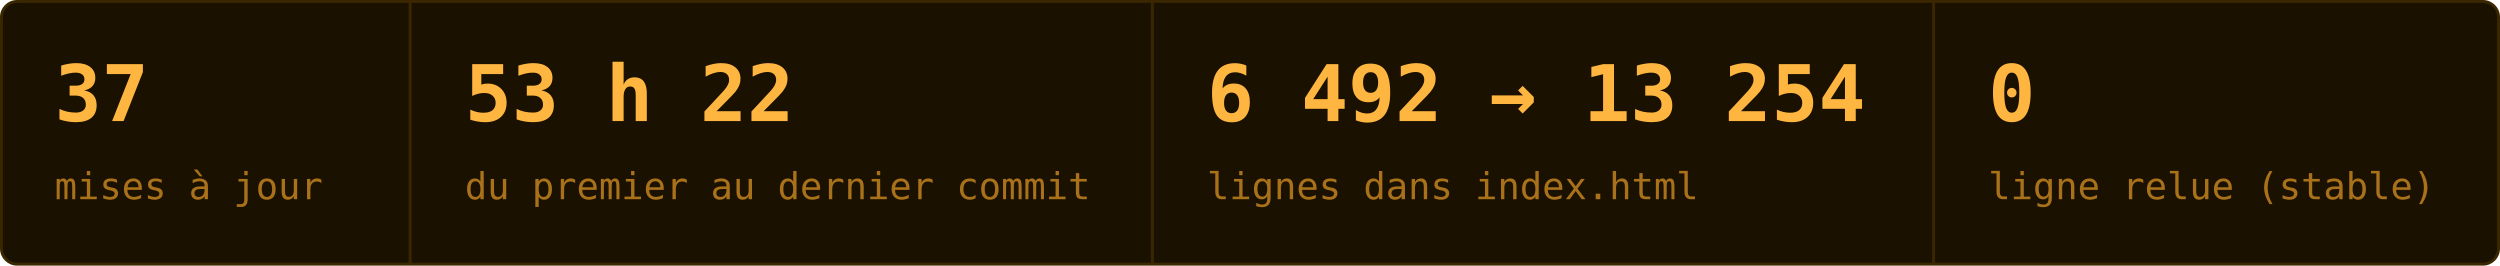
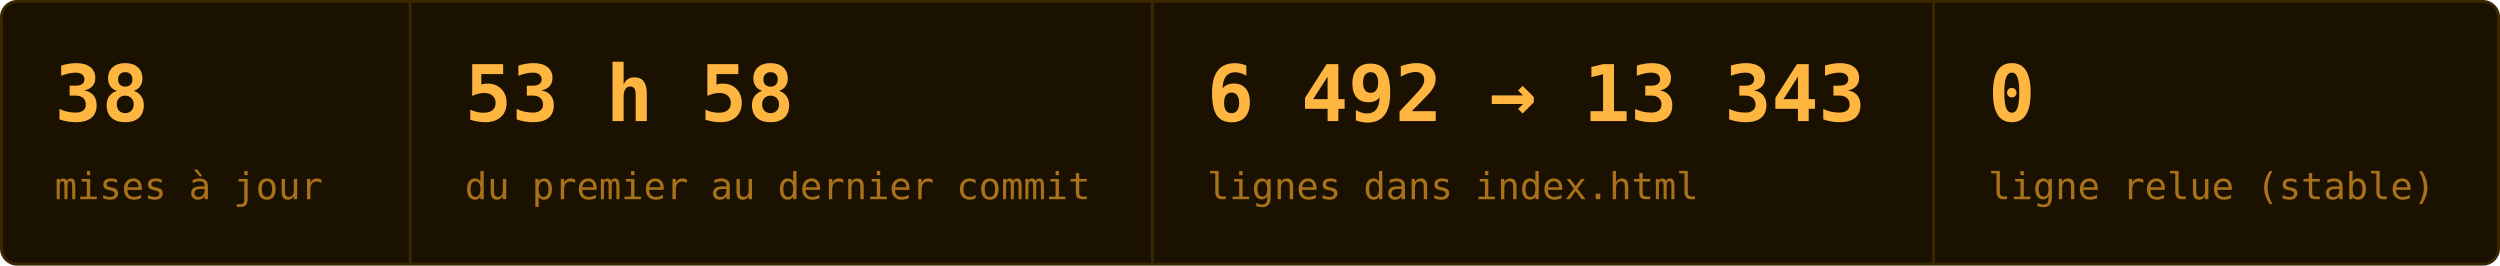
- <svg xmlns="http://www.w3.org/2000/svg" width="1280" height="136" viewBox="0 0 1280 136" role="img" aria-label="En chiffres : 37 mises à jour, 53 h 22 du premier au dernier commit, 6 492 → 13 254 lignes dans index.html, 0 ligne relue (stable)">
+ <svg xmlns="http://www.w3.org/2000/svg" width="1280" height="136" viewBox="0 0 1280 136" role="img" aria-label="En chiffres : 38 mises à jour, 53 h 58 du premier au dernier commit, 6 492 → 13 343 lignes dans index.html, 0 ligne relue (stable)">
  <rect x=".75" y=".75" width="1278.5" height="134.5" rx="8" fill="#1a1100" stroke="#3a2700" stroke-width="1.5" />
-   <text x="28.0" y="62" font-family="'JetBrains Mono', 'Cascadia Mono', Consolas, Menlo, 'DejaVu Sans Mono', monospace" font-size="40" font-weight="700" fill="#ffb641">37</text>
+   <text x="28.0" y="62" font-family="'JetBrains Mono', 'Cascadia Mono', Consolas, Menlo, 'DejaVu Sans Mono', monospace" font-size="40" font-weight="700" fill="#ffb641">38</text>
  <text x="28.0" y="102" font-family="'JetBrains Mono', 'Cascadia Mono', Consolas, Menlo, 'DejaVu Sans Mono', monospace" font-size="19" fill="#a8711a">mises à jour</text>
  <line x1="210.0" y1="1" x2="210.0" y2="135" stroke="#3a2700" stroke-width="1.5" />
-   <text x="238.0" y="62" font-family="'JetBrains Mono', 'Cascadia Mono', Consolas, Menlo, 'DejaVu Sans Mono', monospace" font-size="40" font-weight="700" fill="#ffb641">53 h 22</text>
+   <text x="238.0" y="62" font-family="'JetBrains Mono', 'Cascadia Mono', Consolas, Menlo, 'DejaVu Sans Mono', monospace" font-size="40" font-weight="700" fill="#ffb641">53 h 58</text>
  <text x="238.0" y="102" font-family="'JetBrains Mono', 'Cascadia Mono', Consolas, Menlo, 'DejaVu Sans Mono', monospace" font-size="19" fill="#a8711a">du premier au dernier commit</text>
  <line x1="590.0" y1="1" x2="590.0" y2="135" stroke="#3a2700" stroke-width="1.5" />
-   <text x="618.0" y="62" font-family="'JetBrains Mono', 'Cascadia Mono', Consolas, Menlo, 'DejaVu Sans Mono', monospace" font-size="40" font-weight="700" fill="#ffb641">6 492 → 13 254</text>
+   <text x="618.0" y="62" font-family="'JetBrains Mono', 'Cascadia Mono', Consolas, Menlo, 'DejaVu Sans Mono', monospace" font-size="40" font-weight="700" fill="#ffb641">6 492 → 13 343</text>
  <text x="618.0" y="102" font-family="'JetBrains Mono', 'Cascadia Mono', Consolas, Menlo, 'DejaVu Sans Mono', monospace" font-size="19" fill="#a8711a">lignes dans index.html</text>
  <line x1="990.0" y1="1" x2="990.0" y2="135" stroke="#3a2700" stroke-width="1.5" />
  <text x="1018.0" y="62" font-family="'JetBrains Mono', 'Cascadia Mono', Consolas, Menlo, 'DejaVu Sans Mono', monospace" font-size="40" font-weight="700" fill="#ffb641">0</text>
  <text x="1018.0" y="102" font-family="'JetBrains Mono', 'Cascadia Mono', Consolas, Menlo, 'DejaVu Sans Mono', monospace" font-size="19" fill="#a8711a">ligne relue (stable)</text>
</svg>
